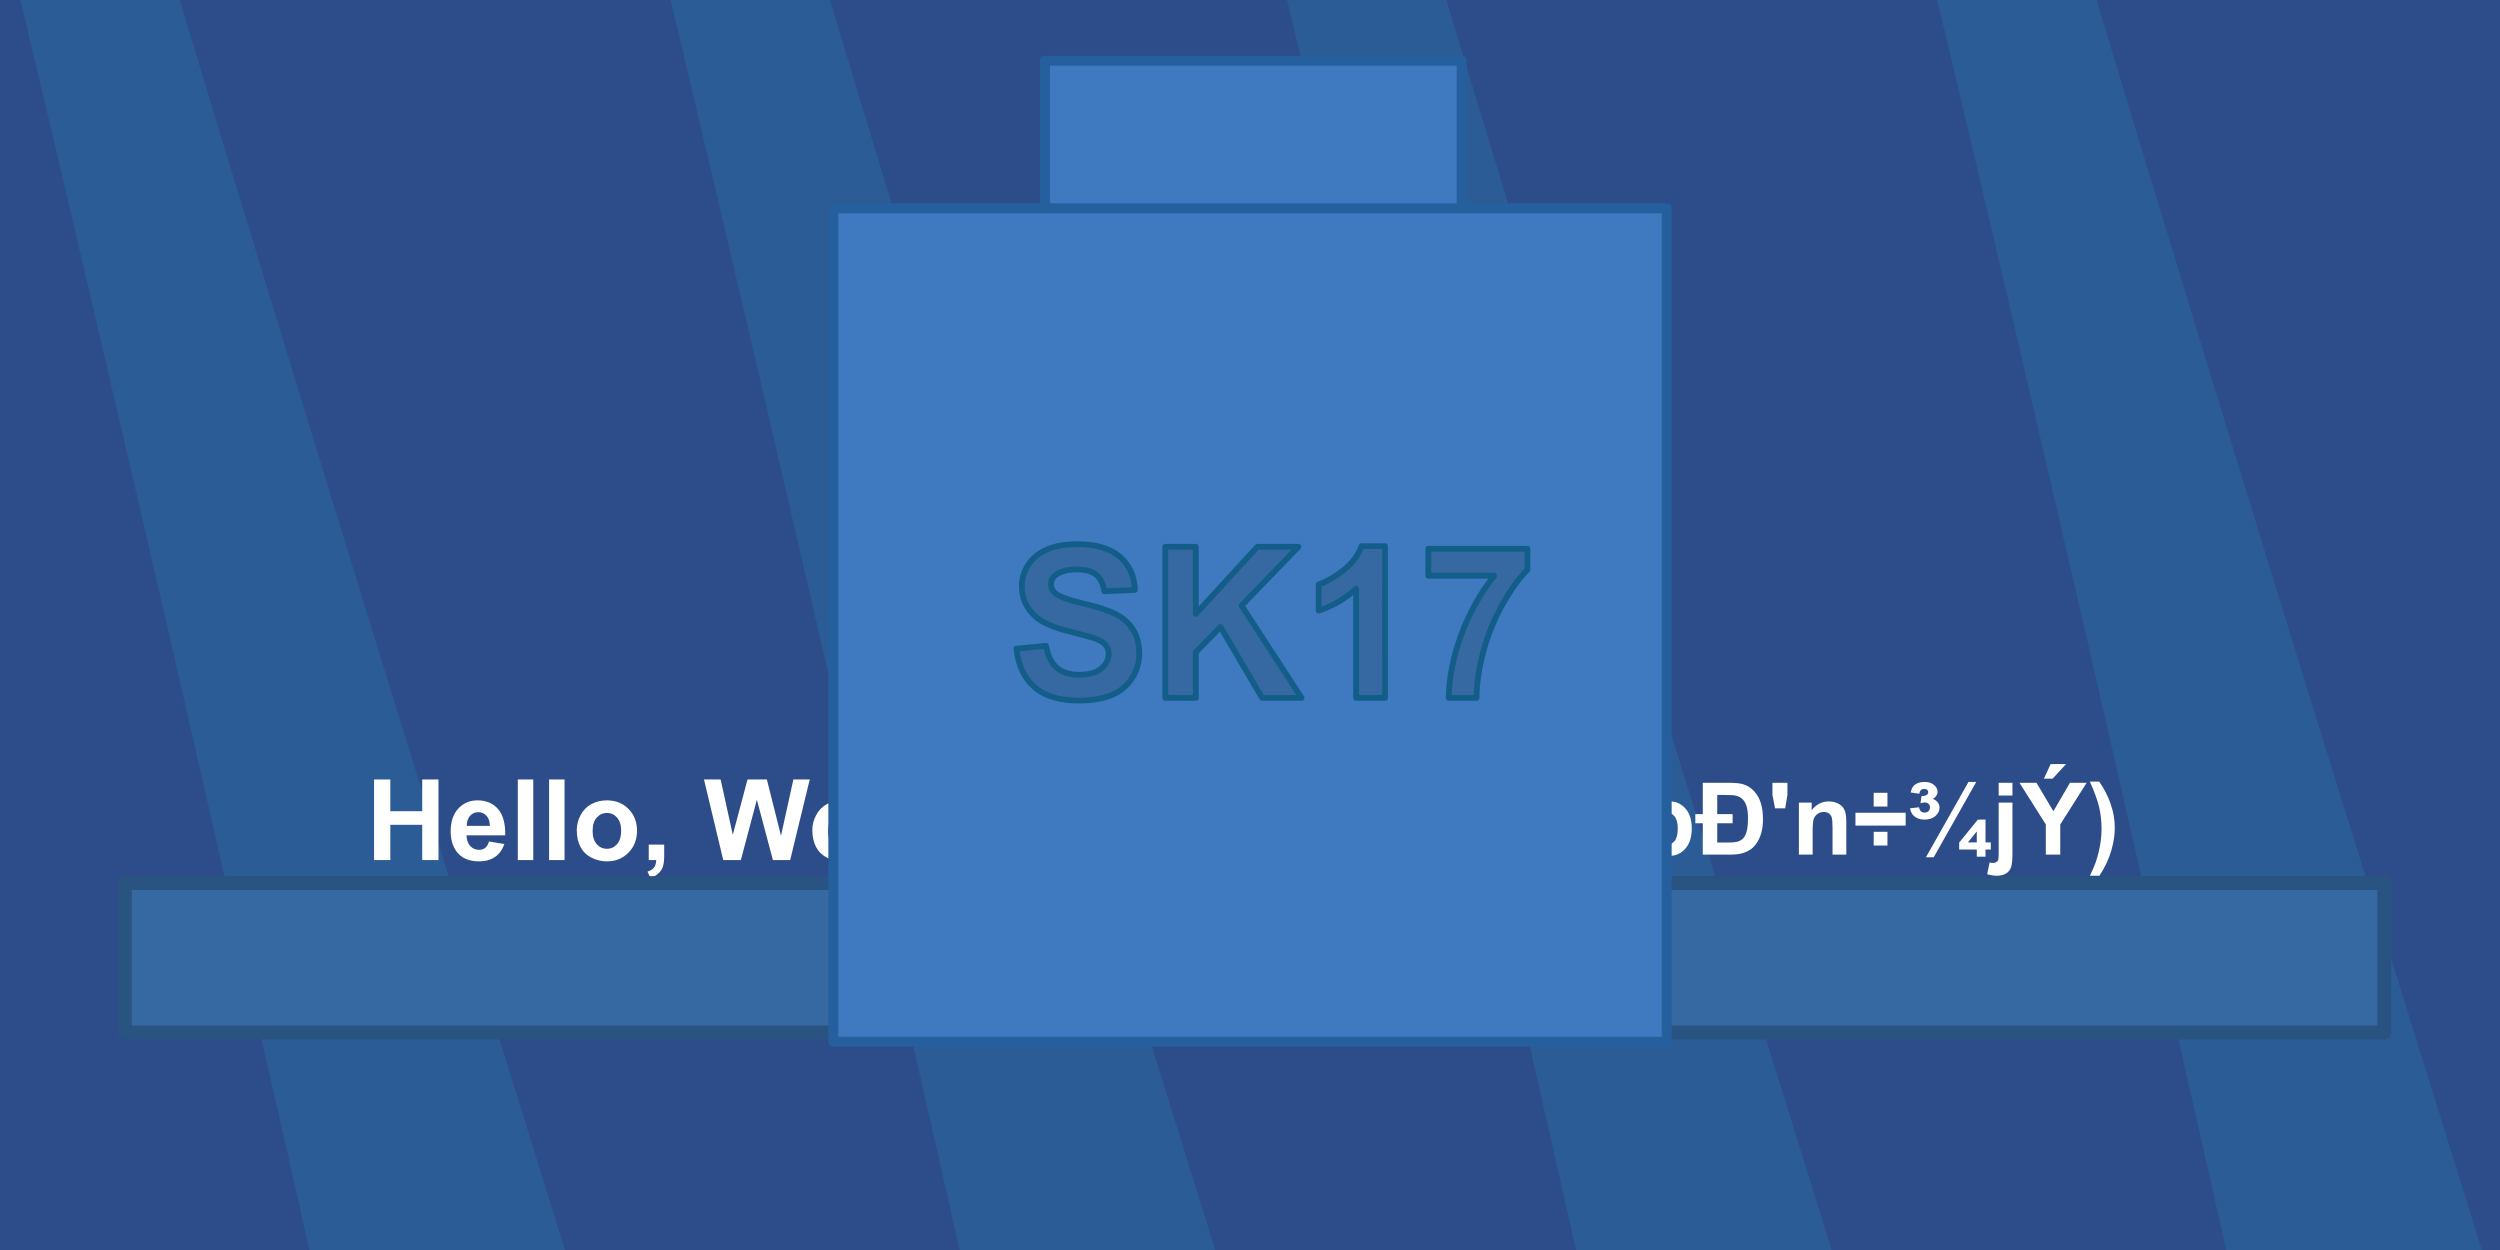
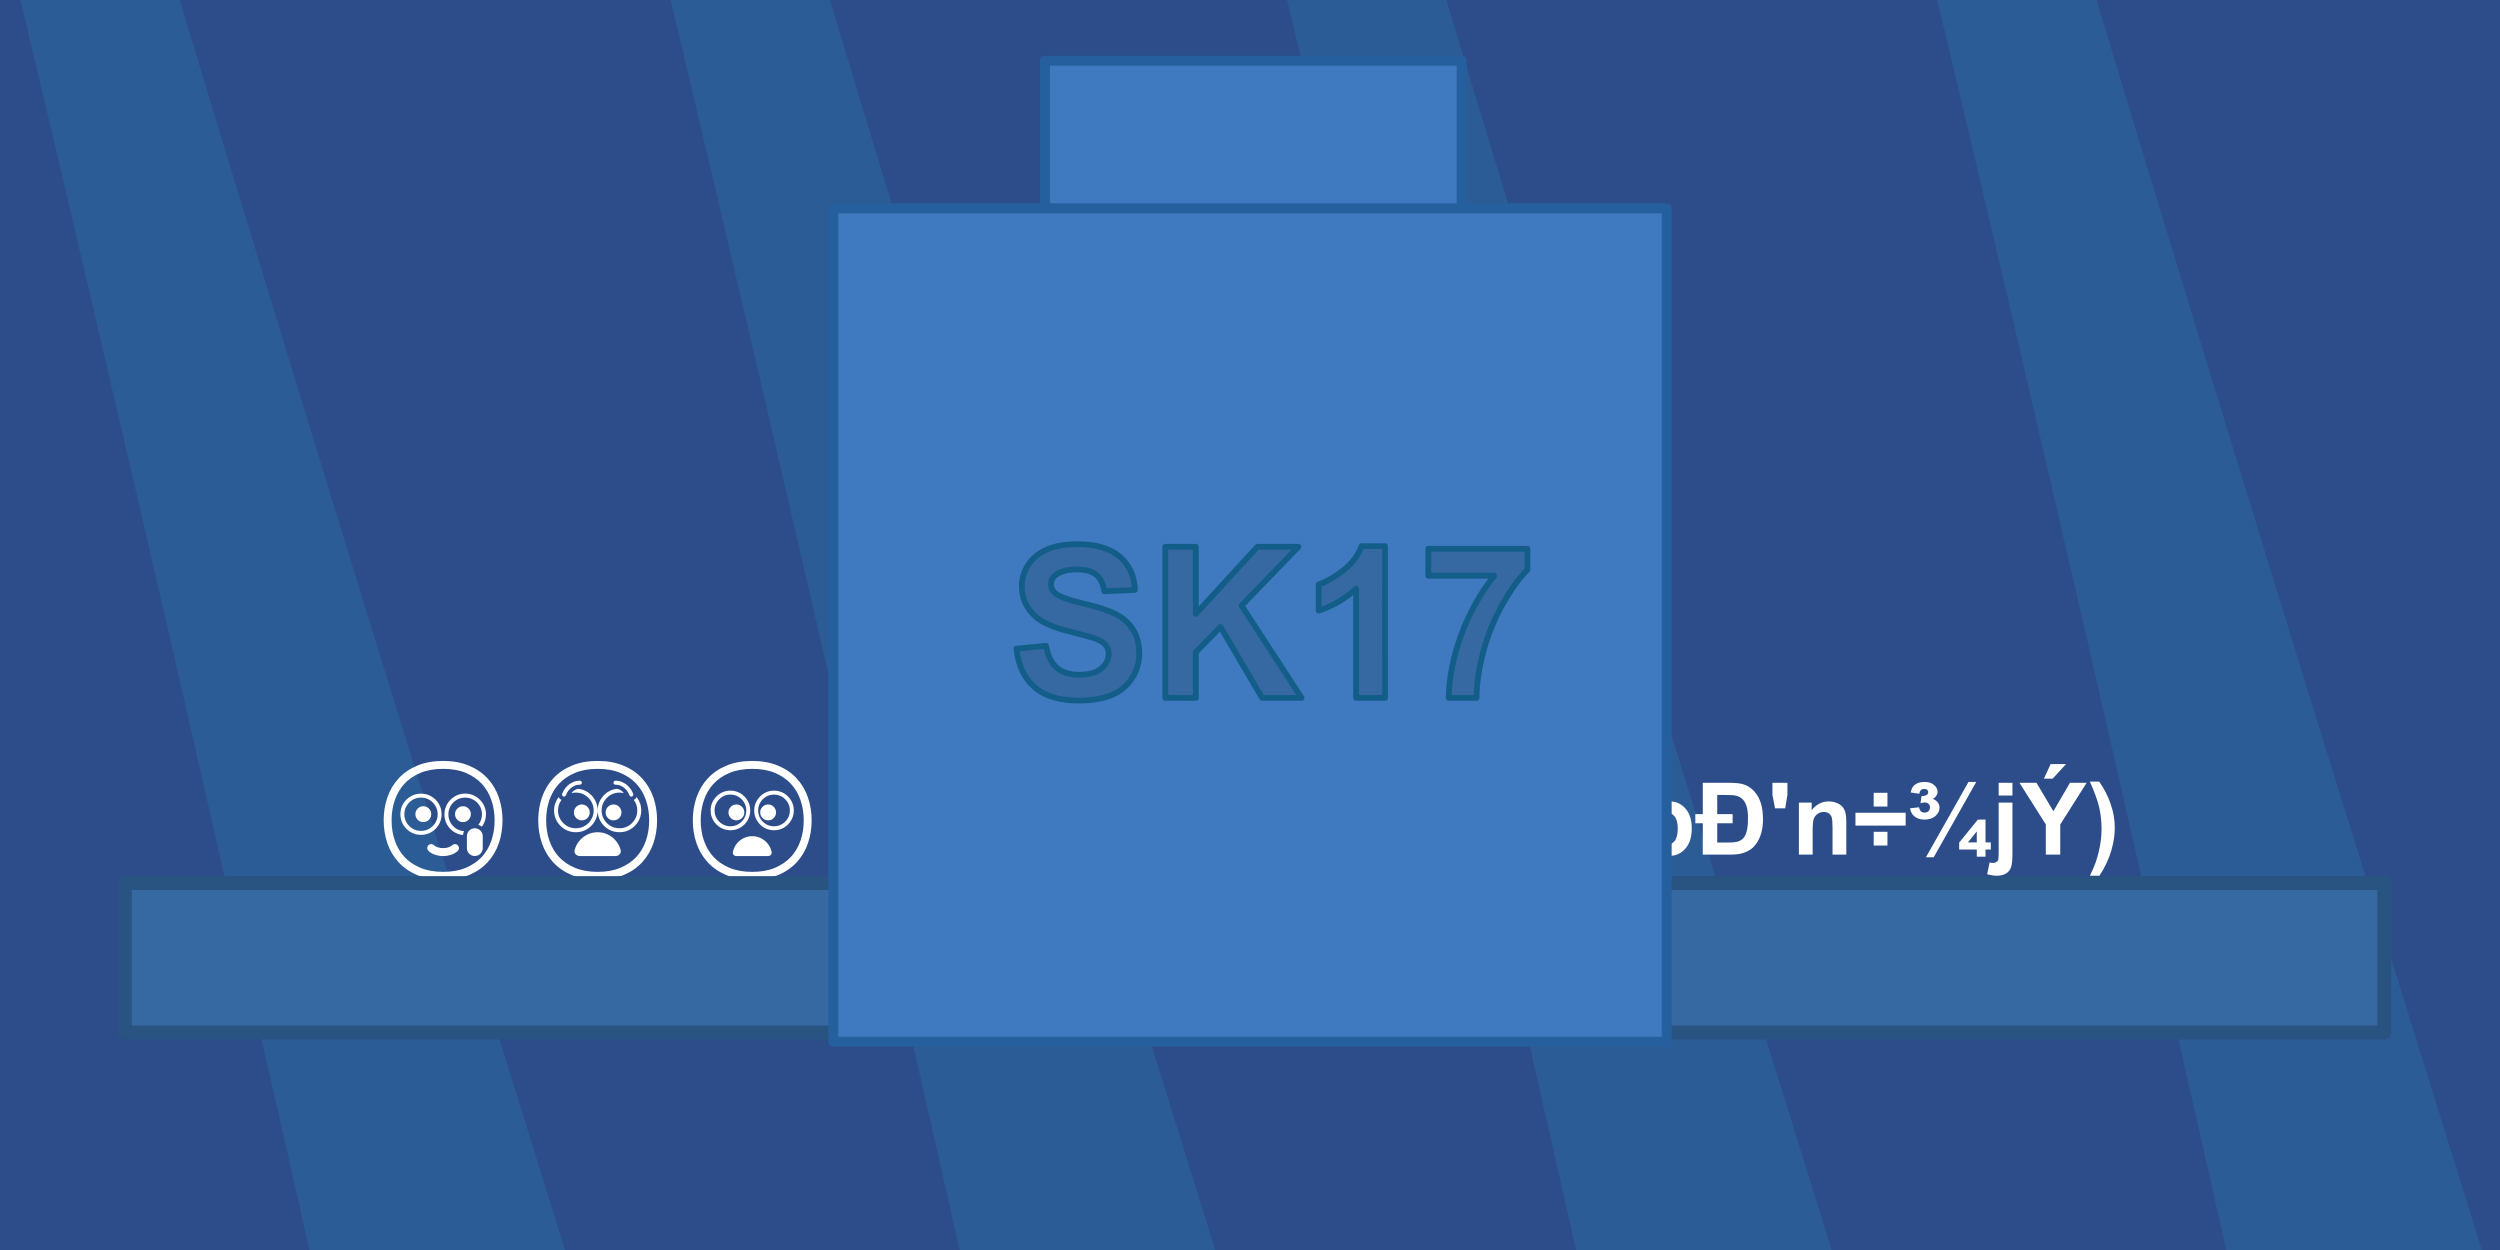
<svg xmlns="http://www.w3.org/2000/svg" xmlns:xlink="http://www.w3.org/1999/xlink" width="300mm" height="150mm" viewBox="0 0 300 150" version="1.1" id="svg1">
  <defs id="defs1">
    <linearGradient id="linearGradient7">
      <stop style="stop-color:#000000;stop-opacity:1;" offset="0" id="stop7" />
      <stop style="stop-color:#000000;stop-opacity:0;" offset="1" id="stop8" />
    </linearGradient>
    <linearGradient xlink:href="#linearGradient7" id="linearGradient8" x1="100" y1="66.141" x2="200" y2="66.141" gradientUnits="userSpaceOnUse" />
  </defs>
  <rect style="fill:#2c4d8a;stroke-width:2.646;stroke-linejoin:round;fill-opacity:1" id="rect1" width="308.041" height="156.045" x="-4.416" y="-2.576" />
  <g id="layer2">
    <path style="fill:#2b5c95;fill-opacity:1;stroke:none;stroke-width:3.422;stroke-linejoin:round;stroke-dasharray:none;stroke-opacity:1" d="m 47.717,194.848 c 0.499,-0.499 0.908,-2.371 0.908,-4.16 0,-2.711 -0.244,-3.253 -1.462,-3.253 -1.756,0 -1.264,1.639 -6.464,-21.559 C 36.274,146.137 35.204,141.418 25.172,97.417 14.354,49.97 -0.792,-14.307 -2.812,-21.341 c -0.417,-1.453 -0.759,-2.911 -0.759,-3.239 0,-0.328 3.99,-0.5 8.867,-0.383 l 8.867,0.213 5.542,18.533 C 27.25,19.01 42.638,69.266 51.668,98.173 c 7.397,23.679 21.64,69.52 22.387,72.052 0.325,1.104 -0.108,1.324 -2.605,1.324 h -2.995 l -1.298,5.295 c -0.714,2.912 -1.55,5.295 -1.859,5.295 -0.309,0 -1.038,-2.298 -1.621,-5.106 -1.038,-5.006 -1.109,-5.111 -3.62,-5.351 -2.352,-0.225 -2.523,-0.101 -2.098,1.513 0.255,0.967 1.37,5.587 2.479,10.268 l 2.015,8.51 h 2.512 c 2.365,0 2.578,-0.224 3.653,-3.842 0.627,-2.113 1.368,-5.051 1.645,-6.53 0.619,-3.299 1.117,-2.475 3.004,4.967 l 1.41,5.564 3.238,-0.365 c 1.781,-0.201 3.242,-0.151 3.248,0.109 0.006,0.261 0.216,1.24 0.466,2.176 l 0.456,1.702 H 64.447 c -13.718,0 -17.436,-0.202 -16.73,-0.908 z" id="path11" />
    <path style="fill:#2b5c95;fill-opacity:1;stroke:none;stroke-width:3.422;stroke-linejoin:round;stroke-dasharray:none;stroke-opacity:1" d="m 125.739,194.848 c 0.499,-0.499 0.908,-2.371 0.908,-4.16 0,-2.711 -0.244,-3.253 -1.462,-3.253 -1.756,0 -1.264,1.639 -6.464,-21.559 -4.424,-19.739 -5.495,-24.458 -15.527,-68.459 C 92.377,49.97 77.231,-14.307 75.21,-21.341 c -0.417,-1.453 -0.759,-2.911 -0.759,-3.239 0,-0.328 3.99,-0.5 8.867,-0.383 l 8.867,0.213 5.542,18.533 C 105.273,19.01 120.66,69.266 129.691,98.173 c 7.397,23.679 21.64,69.52 22.387,72.052 0.325,1.104 -0.108,1.324 -2.605,1.324 h -2.995 l -1.298,5.295 c -0.714,2.912 -1.55,5.295 -1.859,5.295 -0.309,0 -1.038,-2.298 -1.621,-5.106 -1.038,-5.006 -1.109,-5.111 -3.62,-5.351 -2.352,-0.225 -2.523,-0.101 -2.098,1.513 0.255,0.967 1.37,5.587 2.478,10.268 l 2.015,8.51 h 2.512 c 2.365,0 2.578,-0.224 3.653,-3.842 0.627,-2.113 1.368,-5.051 1.645,-6.53 0.619,-3.299 1.117,-2.475 3.004,4.967 l 1.41,5.564 3.238,-0.365 c 1.781,-0.201 3.242,-0.151 3.248,0.109 0.006,0.261 0.216,1.24 0.466,2.176 l 0.456,1.702 h -17.638 c -13.718,0 -17.436,-0.202 -16.73,-0.908 z" id="path12" />
    <path style="fill:#2b5c95;fill-opacity:1;stroke:none;stroke-width:3.422;stroke-linejoin:round;stroke-dasharray:none;stroke-opacity:1" d="m 199.713,194.848 c 0.499,-0.499 0.908,-2.371 0.908,-4.16 0,-2.711 -0.244,-3.253 -1.462,-3.253 -1.756,0 -1.264,1.639 -6.464,-21.559 -4.424,-19.739 -5.495,-24.458 -15.527,-68.459 -10.817,-47.447 -25.963,-111.724 -27.984,-118.758 -0.417,-1.453 -0.759,-2.911 -0.759,-3.239 0,-0.328 3.99,-0.5 8.867,-0.383 l 8.867,0.213 5.542,18.533 c 7.544,25.227 22.932,75.483 31.962,104.39 7.397,23.679 21.64,69.52 22.387,72.052 0.325,1.104 -0.108,1.324 -2.605,1.324 h -2.995 l -1.298,5.295 c -0.714,2.912 -1.55,5.295 -1.859,5.295 -0.309,0 -1.038,-2.298 -1.621,-5.106 -1.038,-5.006 -1.109,-5.111 -3.62,-5.351 -2.352,-0.225 -2.523,-0.101 -2.098,1.513 0.255,0.967 1.37,5.587 2.479,10.268 l 2.015,8.51 h 2.512 c 2.365,0 2.578,-0.224 3.653,-3.842 0.627,-2.113 1.368,-5.051 1.645,-6.53 0.619,-3.299 1.117,-2.475 3.004,4.967 l 1.41,5.564 3.238,-0.365 c 1.781,-0.201 3.242,-0.151 3.248,0.109 0.006,0.261 0.216,1.24 0.466,2.176 l 0.456,1.702 h -17.638 c -13.718,0 -17.436,-0.202 -16.73,-0.908 z" id="path13" />
    <path style="fill:#2b5c95;fill-opacity:1;stroke:none;stroke-width:3.422;stroke-linejoin:round;stroke-dasharray:none;stroke-opacity:1" d="m 277.735,194.848 c 0.499,-0.499 0.908,-2.371 0.908,-4.16 0,-2.711 -0.244,-3.253 -1.462,-3.253 -1.756,0 -1.264,1.639 -6.464,-21.559 -4.424,-19.739 -5.495,-24.458 -15.527,-68.459 -10.817,-47.447 -25.963,-111.724 -27.984,-118.758 -0.417,-1.453 -0.759,-2.911 -0.759,-3.239 0,-0.328 3.99,-0.5 8.867,-0.383 l 8.867,0.213 5.542,18.533 c 7.544,25.227 22.932,75.483 31.962,104.39 7.397,23.679 21.64,69.52 22.387,72.052 0.325,1.104 -0.108,1.324 -2.605,1.324 h -2.995 l -1.298,5.295 c -0.714,2.912 -1.55,5.295 -1.859,5.295 -0.309,0 -1.038,-2.298 -1.621,-5.106 -1.038,-5.006 -1.109,-5.111 -3.62,-5.351 -2.352,-0.225 -2.523,-0.101 -2.098,1.513 0.255,0.967 1.37,5.587 2.478,10.268 l 2.015,8.51 h 2.512 c 2.365,0 2.578,-0.224 3.653,-3.842 0.627,-2.113 1.368,-5.051 1.645,-6.53 0.619,-3.299 1.117,-2.475 3.004,4.967 l 1.41,5.564 3.238,-0.365 c 1.781,-0.201 3.242,-0.151 3.248,0.109 0.006,0.261 0.216,1.24 0.466,2.176 l 0.456,1.702 h -17.638 c -13.718,0 -17.436,-0.202 -16.73,-0.908 z" id="path14" />
  </g>
  <g id="layer1">
    <path d="m 134.047,102.555 4.02,-8.617 h 7.782 v 1.458 h -4.267 v 1.916 h 3.932 v 1.458 h -3.932 v 2.333 h 4.426 v 1.452 h -6.166 v -2.028 H 136.857 l -0.882,2.028 z m 3.45,-3.533 h 2.363 v -3.779 h -0.676 z m 9.969,3.533 V 93.938 h 1.74 v 1.622 h 1.052 q 1.587,0 2.075,0.129 0.741,0.2 1.234,0.852 0.5,0.647 0.5,1.675 0,0.788 -0.288,1.328 -0.288,0.541 -0.735,0.852 -0.441,0.312 -0.899,0.406 -0.623,0.129 -1.804,0.129 h -1.134 v 1.622 z m 1.74,-5.537 v 2.451 h 0.952 q 0.976,0 1.24,-0.065 0.364,-0.088 0.617,-0.388 0.259,-0.3 0.259,-0.793 0,-0.4 -0.206,-0.694 -0.2,-0.3 -0.494,-0.406 -0.288,-0.106 -1.528,-0.106 z m 11.955,5.537 h -1.652 v -3.186 q 0,-1.011 -0.106,-1.305 -0.106,-0.3 -0.347,-0.464 -0.235,-0.165 -0.57,-0.165 -0.429,0 -0.77,0.235 -0.341,0.235 -0.47,0.623 -0.123,0.388 -0.123,1.434 v 2.827 h -1.652 v -6.242 h 1.534 v 0.917 q 0.817,-1.058 2.057,-1.058 0.547,0 0.999,0.2 0.453,0.194 0.682,0.5 0.235,0.306 0.323,0.694 0.094,0.388 0.094,1.111 z m -4.12,-7.083 h -0.752 q -0.006,-0.135 -0.006,-0.212 0,-0.617 0.3,-0.946 0.3,-0.335 0.77,-0.335 0.206,0 0.382,0.047 0.176,0.041 0.641,0.253 0.47,0.206 0.735,0.206 0.188,0 0.312,-0.118 0.129,-0.118 0.165,-0.394 h 0.764 q -0.006,0.793 -0.3,1.134 -0.288,0.341 -0.746,0.341 -0.2,0 -0.394,-0.041 -0.135,-0.035 -0.676,-0.241 -0.541,-0.206 -0.788,-0.206 -0.188,0 -0.294,0.118 -0.106,0.112 -0.112,0.394 z m 6.031,0.076 0.811,-1.757 h 1.851 l -1.616,1.757 z m 3.444,4.79 1.646,-0.17 q 0.07,0.558 0.417,0.888 0.347,0.323 0.799,0.323 0.517,0 0.876,-0.417 0.359,-0.423 0.359,-1.27 0,-0.793 -0.359,-1.187 -0.353,-0.4 -0.923,-0.4 -0.711,0 -1.275,0.629 l -1.34,-0.194 0.846,-4.485 h 4.367 v 1.546 h -3.115 l -0.259,1.464 q 0.552,-0.276 1.129,-0.276 1.099,0 1.863,0.799 0.764,0.799 0.764,2.075 0,1.064 -0.617,1.899 -0.841,1.14 -2.333,1.14 -1.193,0 -1.946,-0.641 -0.752,-0.641 -0.899,-1.722 z m 10.533,-2.551 -1.07,3.538 q 0.129,0.024 0.264,0.024 0.464,0 0.764,-0.265 0.306,-0.27 0.429,-0.923 l 1.622,0.276 q -0.253,1.117 -0.97,1.687 -0.717,0.57 -1.916,0.57 -0.294,0 -0.594,-0.041 l -0.688,2.269 -0.717,-0.2 0.682,-2.263 q -0.811,-0.353 -1.252,-1.152 -0.435,-0.805 -0.435,-1.899 0,-1.522 0.817,-2.38 0.817,-0.858 2.204,-0.858 0.265,0 0.553,0.035 l 0.664,-2.21 0.723,0.206 -0.658,2.181 q 1.111,0.423 1.505,1.775 l -1.628,0.294 q -0.07,-0.423 -0.3,-0.664 z m -0.688,-0.312 q -0.076,-0.006 -0.141,-0.006 -0.623,0 -0.993,0.429 -0.364,0.429 -0.364,1.428 0,1.14 0.447,1.646 z m 9.099,3.544 v 1.534 h -5.79 q 0.094,-0.87 0.564,-1.646 0.47,-0.782 1.857,-2.069 1.117,-1.04 1.37,-1.411 0.341,-0.511 0.341,-1.011 0,-0.553 -0.3,-0.846 -0.294,-0.3 -0.817,-0.3 -0.517,0 -0.823,0.312 -0.306,0.312 -0.353,1.034 l -1.646,-0.165 q 0.147,-1.364 0.923,-1.957 0.776,-0.594 1.94,-0.594 1.275,0 2.004,0.688 0.729,0.688 0.729,1.71 0,0.582 -0.212,1.111 -0.206,0.523 -0.658,1.099 -0.3,0.382 -1.081,1.099 -0.782,0.717 -0.993,0.952 -0.206,0.235 -0.335,0.458 z m 3.521,-2.739 h -1.117 v -3.015 q -0.553,0.382 -1.258,0.576 v -0.911 q 0.558,-0.159 1.011,-0.511 0.317,-0.247 0.458,-0.588 h 0.905 z m 0.018,4.591 h -0.935 l 5.108,-9.04 h 0.935 z m 5.313,-0.07 v -0.858 h -2.116 v -0.829 l 2.245,-2.763 h 0.917 V 101.091 h 0.629 v 0.852 h -0.629 v 0.858 z m 0,-1.71 v -1.322 l -1.076,1.322 z m 2.61,-4.779 h 1.54 v 0.917 q 0.3,-0.47 0.811,-0.764 0.511,-0.294 1.134,-0.294 1.087,0 1.846,0.852 0.758,0.852 0.758,2.375 0,1.563 -0.764,2.433 -0.764,0.864 -1.851,0.864 -0.517,0 -0.94,-0.206 -0.417,-0.206 -0.882,-0.705 v 3.145 h -1.652 z m 1.634,3.015 q 0,1.052 0.417,1.558 0.417,0.5 1.017,0.5 0.576,0 0.958,-0.458 0.382,-0.464 0.382,-1.516 0,-0.982 -0.394,-1.458 -0.394,-0.476 -0.976,-0.476 -0.605,0 -1.005,0.47 -0.4,0.464 -0.4,1.381 z m 5.778,-5.39 h 3.174 q 1.093,0 1.658,0.17 0.764,0.229 1.305,0.811 0.541,0.576 0.811,1.399 0.276,0.823 0.276,2.034 0,1.064 -0.306,1.922 -0.3,0.852 -0.888,1.422 -0.453,0.429 -1.217,0.676 -0.576,0.182 -1.546,0.182 h -3.268 v -3.762 h -0.893 v -1.093 h 0.893 z m 1.734,1.458 v 2.304 h 1.846 v 1.093 h -1.846 v 2.31 h 1.305 q 0.864,0 1.246,-0.141 0.505,-0.176 0.77,-0.647 0.37,-0.664 0.37,-2.028 0,-0.97 -0.159,-1.493 -0.153,-0.529 -0.458,-0.852 -0.3,-0.323 -0.788,-0.453 -0.376,-0.094 -1.499,-0.094 z m 6.936,1.605 -0.312,-1.605 V 93.938 h 1.799 v 1.458 l -0.27,1.605 z m 8.552,5.554 h -1.652 v -3.186 q 0,-1.011 -0.106,-1.305 -0.106,-0.3 -0.347,-0.464 -0.235,-0.165 -0.57,-0.165 -0.429,0 -0.77,0.235 -0.341,0.235 -0.47,0.623 -0.123,0.388 -0.123,1.434 v 2.827 h -1.652 v -6.242 h 1.534 v 0.917 q 0.817,-1.058 2.057,-1.058 0.547,0 0.999,0.2 0.453,0.194 0.682,0.5 0.235,0.306 0.323,0.694 0.094,0.388 0.094,1.111 z m 3.286,-5.766 v -1.652 h 1.652 v 1.652 z m -2.187,2.286 v -1.546 h 6.025 v 1.546 z m 2.187,2.392 v -1.652 h 1.652 v 1.652 z m 4.367,-4.473 1.082,-0.118 q 0.047,0.323 0.217,0.482 0.17,0.153 0.447,0.153 0.288,0 0.464,-0.176 0.176,-0.176 0.176,-0.458 0,-0.253 -0.17,-0.417 -0.165,-0.165 -0.435,-0.165 -0.176,0 -0.535,0.088 l 0.135,-0.858 q 0.306,0.006 0.476,-0.059 0.176,-0.071 0.247,-0.17 0.076,-0.106 0.076,-0.235 0,-0.17 -0.123,-0.276 -0.123,-0.112 -0.364,-0.112 -0.241,0 -0.388,0.135 -0.147,0.129 -0.194,0.441 l -1.046,-0.153 q 0.147,-0.605 0.435,-0.864 0.447,-0.4 1.223,-0.4 0.729,0 1.152,0.364 0.429,0.364 0.429,0.835 0,0.223 -0.123,0.411 -0.165,0.264 -0.447,0.435 0.394,0.141 0.594,0.417 0.206,0.27 0.206,0.635 0,0.558 -0.494,0.993 -0.494,0.429 -1.299,0.429 -0.752,0 -1.205,-0.37 -0.453,-0.37 -0.535,-0.987 z m 2.839,5.878 h -0.935 L 236.22,93.832 h 0.929 z m 5.167,-0.07 v -0.858 h -2.116 v -0.829 l 2.245,-2.763 h 0.917 V 101.091 h 0.635 v 0.852 h -0.635 v 0.858 z m 0,-1.71 v -1.322 l -1.07,1.322 z m 2.627,-5.625 V 93.938 h 1.652 v 1.528 z m 1.652,0.846 v 6.048 q 0,1.193 -0.159,1.681 -0.153,0.494 -0.6,0.77 -0.441,0.276 -1.129,0.276 -0.247,0 -0.535,-0.047 -0.282,-0.041 -0.611,-0.129 l 0.288,-1.411 q 0.118,0.024 0.223,0.035 0.1,0.018 0.188,0.018 0.253,0 0.411,-0.112 0.165,-0.106 0.217,-0.259 0.053,-0.153 0.053,-0.917 v -5.954 z m 4.003,6.242 V 98.928 L 242.339,93.938 h 2.04 l 2.028,3.409 1.987,-3.409 h 2.004 l -3.168,5.002 v 3.615 z m -0.229,-9.11 0.811,-1.757 h 1.851 l -1.616,1.757 z m 5.525,11.644 q 0.488,-1.046 0.688,-1.605 0.2,-0.558 0.37,-1.287 0.17,-0.729 0.253,-1.381 0.082,-0.658 0.082,-1.346 0,-1.399 -0.3,-2.645 -0.3,-1.252 -1.105,-3.033 h 1.123 q 0.888,1.264 1.375,2.68 0.494,1.417 0.494,2.874 0,1.228 -0.388,2.633 -0.441,1.575 -1.452,3.109 z" id="text5" style="font-weight:bold;font-size:12.038px;font-family:Arial;-inkscape-font-specification:'Arial Bold';fill:#ffffff;stroke-width:10.031;stroke-linejoin:round" aria-label="ÆÞñ´5¢2¼pÐ'n÷¾jÝ)" />
-     <path d="m 44.887,103.205 v -9.67 h 1.952 v 3.806 h 3.826 v -3.806 h 1.952 v 9.67 h -1.952 v -4.228 h -3.826 v 4.228 z m 13.793,-2.229 1.847,0.31 q -0.356,1.016 -1.128,1.55 -0.765,0.528 -1.919,0.528 -1.827,0 -2.704,-1.194 -0.693,-0.956 -0.693,-2.414 0,-1.741 0.91,-2.724 0.91,-0.989 2.302,-0.989 1.563,0 2.467,1.036 0.904,1.029 0.864,3.16 h -4.644 q 0.02,0.825 0.449,1.286 0.429,0.455 1.069,0.455 0.435,0 0.732,-0.237 0.297,-0.237 0.449,-0.765 z m 0.106,-1.873 q -0.02,-0.805 -0.416,-1.22 -0.396,-0.422 -0.963,-0.422 -0.607,0 -1.003,0.442 -0.396,0.442 -0.389,1.2 z m 3.351,4.103 v -9.67 h 1.854 v 9.67 z m 3.753,0 v -9.67 h 1.854 v 9.67 z m 3.324,-3.601 q 0,-0.923 0.455,-1.788 0.455,-0.864 1.286,-1.319 0.838,-0.455 1.867,-0.455 1.59,0 2.605,1.036 1.016,1.029 1.016,2.605 0,1.59 -1.029,2.638 -1.022,1.042 -2.579,1.042 -0.963,0 -1.84,-0.435 -0.871,-0.435 -1.326,-1.273 -0.455,-0.844 -0.455,-2.051 z m 1.9,0.099 q 0,1.042 0.495,1.596 0.495,0.554 1.22,0.554 0.726,0 1.214,-0.554 0.495,-0.554 0.495,-1.609 0,-1.029 -0.495,-1.583 -0.488,-0.554 -1.214,-0.554 -0.726,0 -1.22,0.554 -0.495,0.554 -0.495,1.596 z m 6.735,1.649 h 1.854 v 1.326 q 0,0.805 -0.139,1.266 -0.139,0.468 -0.528,0.838 -0.383,0.369 -0.976,0.58 l -0.363,-0.765 q 0.561,-0.185 0.798,-0.508 0.237,-0.323 0.251,-0.884 h -0.897 z m 8.938,1.854 -2.309,-9.67 h 1.999 l 1.458,6.642 1.768,-6.642 h 2.322 l 1.695,6.754 1.484,-6.754 h 1.966 L 94.82,103.205 H 92.749 L 90.823,95.975 88.903,103.205 Z m 10.692,-3.601 q 0,-0.923 0.455,-1.788 0.455,-0.864 1.286,-1.319 0.838,-0.455 1.867,-0.455 1.59,0 2.605,1.036 1.016,1.029 1.016,2.605 0,1.59 -1.029,2.638 -1.022,1.042 -2.579,1.042 -0.963,0 -1.84,-0.435 -0.871,-0.435 -1.326,-1.273 -0.455,-0.844 -0.455,-2.051 z m 1.9,0.099 q 0,1.042 0.495,1.596 0.495,0.554 1.22,0.554 0.726,0 1.214,-0.554 0.495,-0.554 0.495,-1.609 0,-1.029 -0.495,-1.583 -0.488,-0.554 -1.214,-0.554 -0.726,0 -1.22,0.554 -0.495,0.554 -0.495,1.596 z m 8.555,3.503 h -1.854 v -7.005 h 1.722 v 0.996 q 0.442,-0.706 0.792,-0.93 0.356,-0.224 0.805,-0.224 0.633,0 1.22,0.35 l -0.574,1.616 q -0.468,-0.303 -0.871,-0.303 -0.389,0 -0.66,0.218 -0.27,0.211 -0.429,0.772 -0.152,0.561 -0.152,2.348 z m 3.483,0 v -9.67 h 1.854 v 9.67 z m 10.178,0 h -1.722 v -1.029 q -0.429,0.6 -1.016,0.897 -0.58,0.29 -1.174,0.29 -1.207,0 -2.071,-0.97 -0.858,-0.976 -0.858,-2.718 0,-1.781 0.838,-2.704 0.838,-0.93 2.117,-0.93 1.174,0 2.032,0.976 v -3.483 h 1.854 z m -4.947,-3.654 q 0,1.121 0.31,1.623 0.449,0.726 1.253,0.726 0.64,0 1.088,-0.541 0.449,-0.547 0.449,-1.629 0,-1.207 -0.435,-1.735 -0.435,-0.534 -1.115,-0.534 -0.66,0 -1.108,0.528 -0.442,0.521 -0.442,1.563 z m 7.5,1.161 -0.482,-4.908 V 93.535 H 125.67 v 2.269 l -0.475,4.908 z m -0.402,2.493 v -1.854 h 1.854 v 1.854 z" id="text7" style="font-weight:bold;font-size:13.509px;font-family:Arial;-inkscape-font-specification:'Arial Bold';fill:#ffffff;stroke-width:3.618;stroke-linejoin:round" aria-label="Hello, World!" />
+     <path d="m 56.978,99.392 q 0.396,0 0.673,0.284 0.277,0.277 0.277,0.666 v 1.431 q 0,0.389 -0.277,0.673 -0.277,0.277 -0.673,0.277 -0.396,0 -0.673,-0.277 -0.277,-0.284 -0.277,-0.673 v -1.431 q 0,-0.389 0.277,-0.666 0.277,-0.284 0.673,-0.284 z m -6.181,-0.739 q -0.396,0 -0.673,-0.277 -0.277,-0.284 -0.277,-0.679 0,-0.389 0.277,-0.666 0.277,-0.284 0.673,-0.284 0.396,0 0.673,0.284 0.277,0.277 0.277,0.666 0,0.396 -0.277,0.679 -0.277,0.277 -0.673,0.277 z m -0.277,1.53 q -0.686,0 -1.247,-0.33 -0.561,-0.336 -0.897,-0.897 -0.33,-0.561 -0.33,-1.247 0,-0.686 0.33,-1.247 0.336,-0.561 0.897,-0.89 0.561,-0.336 1.247,-0.336 0.686,0 1.247,0.336 0.561,0.33 0.89,0.89 0.336,0.561 0.336,1.247 0,0.686 -0.336,1.247 -0.33,0.561 -0.89,0.897 -0.561,0.33 -1.247,0.33 z m 0,-0.475 q 0.554,0 1.003,-0.27 0.455,-0.27 0.726,-0.719 0.27,-0.455 0.27,-1.009 0,-0.554 -0.27,-1.003 -0.27,-0.455 -0.726,-0.726 -0.449,-0.27 -1.003,-0.27 -0.554,0 -1.009,0.27 -0.449,0.27 -0.719,0.726 -0.27,0.449 -0.27,1.003 0,0.554 0.27,1.009 0.27,0.449 0.719,0.719 0.455,0.27 1.009,0.27 z m 7.309,-0.508 q -0.198,-0.145 -0.429,-0.218 0.204,-0.257 0.317,-0.58 0.119,-0.323 0.119,-0.679 0,-0.554 -0.27,-1.009 -0.27,-0.462 -0.732,-0.732 -0.455,-0.27 -1.009,-0.27 -0.561,0 -1.022,0.27 -0.455,0.27 -0.726,0.732 -0.27,0.455 -0.27,1.009 0,0.534 0.251,0.983 0.251,0.442 0.673,0.719 0.429,0.277 0.956,0.317 -0.106,0.218 -0.125,0.462 -0.627,-0.066 -1.135,-0.409 -0.508,-0.35 -0.805,-0.884 -0.29,-0.541 -0.29,-1.187 0,-0.686 0.336,-1.247 0.336,-0.567 0.897,-0.904 0.567,-0.343 1.26,-0.343 0.686,0 1.253,0.343 0.567,0.336 0.904,0.904 0.336,0.561 0.336,1.247 0,0.416 -0.132,0.792 -0.125,0.376 -0.356,0.686 z m -2.276,-0.547 q -0.396,0 -0.673,-0.277 -0.277,-0.284 -0.277,-0.679 0,-0.389 0.277,-0.666 0.277,-0.284 0.673,-0.284 0.396,0 0.673,0.284 0.277,0.277 0.277,0.666 0,0.396 -0.277,0.679 -0.277,0.277 -0.673,0.277 z m -4.162,2.797 q -0.132,0.152 -0.119,0.35 0.013,0.191 0.158,0.323 0.35,0.317 0.811,0.462 0.468,0.145 0.93,0.145 0.462,0 0.93,-0.145 0.468,-0.145 0.818,-0.462 0.145,-0.132 0.152,-0.323 0.013,-0.198 -0.119,-0.35 -0.132,-0.145 -0.33,-0.152 -0.198,-0.013 -0.343,0.119 -0.396,0.356 -1.108,0.356 -0.706,0 -1.108,-0.356 -0.145,-0.132 -0.343,-0.119 -0.198,0.007 -0.33,0.152 z m -3.562,-8.034 q -0.904,0.983 -1.346,2.282 -0.442,1.293 -0.442,2.744 0,1.445 0.442,2.744 0.442,1.299 1.346,2.282 0.91,0.989 2.249,1.544 1.346,0.561 3.094,0.561 1.748,0 3.087,-0.561 1.346,-0.554 2.256,-1.544 0.904,-0.983 1.346,-2.282 0.442,-1.299 0.442,-2.744 0,-1.451 -0.442,-2.744 -0.442,-1.299 -1.346,-2.282 -0.91,-0.989 -2.256,-1.543 -1.339,-0.561 -3.087,-0.561 -1.748,0 -3.094,0.561 -1.339,0.554 -2.249,1.543 z m 0.699,0.64 q 0.759,-0.818 1.913,-1.306 1.154,-0.488 2.731,-0.488 1.583,0 2.731,0.488 1.154,0.488 1.913,1.306 0.759,0.825 1.148,1.952 0.389,1.128 0.389,2.434 0,1.306 -0.389,2.434 -0.389,1.128 -1.148,1.952 -0.759,0.818 -1.913,1.306 -1.148,0.488 -2.731,0.488 -1.576,0 -2.731,-0.488 -1.154,-0.488 -1.913,-1.306 -0.759,-0.825 -1.148,-1.952 -0.389,-1.128 -0.389,-2.434 0,-1.306 0.389,-2.434 0.389,-1.128 1.148,-1.952 z m 19.379,1.372 q -0.033,0.092 -0.125,0.139 -0.086,0.046 -0.178,0.013 -0.092,-0.033 -0.139,-0.119 -0.04,-0.092 -0.013,-0.185 0.073,-0.204 0.231,-0.475 0.158,-0.27 0.416,-0.514 0.264,-0.244 0.633,-0.422 0.369,-0.178 0.851,-0.178 0.099,0 0.165,0.073 0.073,0.066 0.073,0.165 0,0.099 -0.073,0.172 -0.066,0.066 -0.165,0.066 -0.376,0 -0.666,0.139 -0.284,0.139 -0.488,0.336 -0.211,0.198 -0.343,0.422 -0.125,0.218 -0.178,0.369 z m 7.625,0 q 0.033,0.092 0.119,0.139 0.092,0.046 0.185,0.013 0.092,-0.033 0.132,-0.119 0.046,-0.092 0.02,-0.185 -0.073,-0.204 -0.231,-0.475 -0.158,-0.27 -0.416,-0.514 -0.264,-0.244 -0.633,-0.422 -0.369,-0.178 -0.851,-0.178 -0.099,0 -0.172,0.073 -0.066,0.066 -0.066,0.165 0,0.099 0.066,0.172 0.073,0.066 0.172,0.066 0.376,0 0.66,0.139 0.29,0.139 0.495,0.336 0.211,0.198 0.336,0.422 0.132,0.218 0.185,0.369 z m -1.049,6.59 q -0.158,-0.62 -0.561,-1.102 -0.396,-0.488 -0.97,-0.765 -0.567,-0.284 -1.233,-0.284 -0.666,0 -1.24,0.284 -0.567,0.277 -0.97,0.765 -0.396,0.482 -0.554,1.102 -0.073,0.284 0.125,0.495 0.204,0.211 0.501,0.211 h 4.281 q 0.29,0 0.488,-0.211 0.204,-0.211 0.132,-0.495 z m -0.442,-7.361 q 0.495,0.086 0.825,0.528 -0.257,-0.073 -0.528,-0.073 -0.594,0 -1.082,0.29 -0.482,0.29 -0.772,0.778 -0.29,0.482 -0.29,1.075 0,0.587 0.29,1.075 0.29,0.488 0.772,0.778 0.488,0.284 1.082,0.284 0.587,0 1.069,-0.284 0.488,-0.29 0.778,-0.778 0.29,-0.488 0.29,-1.075 0,-0.706 -0.416,-1.266 0.198,-0.099 0.31,-0.284 0.013,-0.02 0.033,-0.053 0.257,0.33 0.402,0.739 0.145,0.409 0.145,0.864 0,0.719 -0.356,1.313 -0.35,0.594 -0.943,0.95 -0.594,0.35 -1.313,0.35 -0.726,0 -1.319,-0.35 -0.594,-0.356 -0.95,-0.95 -0.35,-0.594 -0.35,-1.313 0,0.719 -0.356,1.313 -0.35,0.594 -0.943,0.95 -0.594,0.35 -1.313,0.35 -0.726,0 -1.319,-0.35 -0.594,-0.356 -0.95,-0.95 -0.35,-0.594 -0.35,-1.313 0,-0.455 0.145,-0.857 0.145,-0.409 0.402,-0.739 0.013,0.033 0.026,0.046 0.112,0.191 0.317,0.284 -0.416,0.567 -0.416,1.266 0,0.587 0.29,1.075 0.29,0.488 0.772,0.778 0.488,0.284 1.082,0.284 0.587,0 1.075,-0.284 0.488,-0.29 0.772,-0.778 0.29,-0.488 0.29,-1.075 0,-0.594 -0.29,-1.075 -0.284,-0.488 -0.772,-0.778 -0.488,-0.29 -1.075,-0.29 -0.277,0 -0.541,0.073 0.33,-0.442 0.831,-0.528 0.653,0.073 1.181,0.435 0.528,0.363 0.831,0.93 0.31,0.561 0.31,1.233 0,-0.673 0.31,-1.233 0.31,-0.567 0.831,-0.93 0.528,-0.363 1.181,-0.435 z m -4.222,3.786 q -0.396,0 -0.673,-0.277 -0.277,-0.284 -0.277,-0.673 0,-0.396 0.277,-0.673 0.277,-0.284 0.673,-0.284 0.396,0 0.673,0.284 0.277,0.277 0.277,0.673 0,0.389 -0.277,0.673 -0.277,0.277 -0.673,0.277 z m 3.806,0 q -0.396,0 -0.673,-0.277 -0.277,-0.284 -0.277,-0.673 0,-0.396 0.277,-0.673 0.277,-0.284 0.673,-0.284 0.396,0 0.673,0.284 0.277,0.277 0.277,0.673 0,0.389 -0.277,0.673 -0.277,0.277 -0.673,0.277 z m -7.249,-5.026 q -0.904,0.983 -1.346,2.282 -0.442,1.293 -0.442,2.744 0,1.445 0.442,2.744 0.442,1.299 1.346,2.282 0.91,0.989 2.249,1.544 1.346,0.561 3.094,0.561 1.748,0 3.087,-0.561 1.346,-0.554 2.256,-1.544 0.904,-0.983 1.346,-2.282 0.442,-1.299 0.442,-2.744 0,-1.451 -0.442,-2.744 -0.442,-1.299 -1.346,-2.282 -0.91,-0.989 -2.256,-1.543 -1.339,-0.561 -3.087,-0.561 -1.748,0 -3.094,0.561 -1.339,0.554 -2.249,1.543 z m 0.699,0.64 q 0.759,-0.818 1.913,-1.306 1.154,-0.488 2.731,-0.488 1.583,0 2.731,0.488 1.154,0.488 1.913,1.306 0.759,0.825 1.148,1.952 0.389,1.128 0.389,2.434 0,1.306 -0.389,2.434 -0.389,1.128 -1.148,1.952 -0.759,0.818 -1.913,1.306 -1.148,0.488 -2.731,0.488 -1.576,0 -2.731,-0.488 -1.154,-0.488 -1.913,-1.306 -0.759,-0.825 -1.148,-1.952 -0.389,-1.128 -0.389,-2.434 0,-1.306 0.389,-2.434 0.389,-1.128 1.148,-1.952 z m 25.092,8.667 h -3.799 q -0.198,0 -0.336,-0.139 -0.132,-0.145 -0.092,-0.336 0.112,-0.541 0.442,-0.97 0.336,-0.435 0.825,-0.686 0.488,-0.251 1.062,-0.251 0.574,0 1.062,0.251 0.495,0.251 0.825,0.686 0.336,0.429 0.442,0.97 0.04,0.191 -0.099,0.336 -0.132,0.139 -0.33,0.139 z m -3.799,-4.281 q -0.396,0 -0.673,-0.277 -0.277,-0.284 -0.277,-0.673 0,-0.396 0.277,-0.673 0.277,-0.284 0.673,-0.284 0.396,0 0.673,0.284 0.277,0.277 0.277,0.673 0,0.389 -0.277,0.673 -0.277,0.277 -0.673,0.277 z m -3.094,-1.187 q 0,0.653 0.323,1.194 0.323,0.541 0.857,0.864 0.541,0.317 1.2,0.317 0.653,0 1.194,-0.317 0.541,-0.323 0.857,-0.864 0.323,-0.541 0.323,-1.194 0,-0.66 -0.323,-1.194 -0.317,-0.541 -0.857,-0.864 -0.541,-0.323 -1.194,-0.323 -0.66,0 -1.2,0.323 -0.534,0.323 -0.857,0.864 -0.323,0.534 -0.323,1.194 z m 2.381,-1.906 q 0.521,0 0.95,0.257 0.435,0.257 0.693,0.693 0.257,0.429 0.257,0.956 0,0.521 -0.257,0.956 -0.257,0.429 -0.693,0.686 -0.429,0.257 -0.95,0.257 -0.528,0 -0.963,-0.257 -0.429,-0.257 -0.686,-0.686 -0.257,-0.435 -0.257,-0.956 0,-0.528 0.257,-0.956 0.257,-0.435 0.686,-0.693 0.435,-0.257 0.963,-0.257 z m 4.518,3.094 q -0.396,0 -0.673,-0.277 -0.277,-0.284 -0.277,-0.673 0,-0.396 0.277,-0.673 0.277,-0.284 0.673,-0.284 0.396,0 0.673,0.284 0.277,0.277 0.277,0.673 0,0.389 -0.277,0.673 -0.277,0.277 -0.673,0.277 z m -1.669,-1.187 q 0,0.653 0.323,1.194 0.323,0.541 0.857,0.864 0.541,0.317 1.2,0.317 0.653,0 1.194,-0.317 0.541,-0.323 0.857,-0.864 0.323,-0.541 0.323,-1.194 0,-0.66 -0.323,-1.194 -0.317,-0.541 -0.857,-0.864 -0.541,-0.323 -1.194,-0.323 -0.66,0 -1.2,0.323 -0.534,0.323 -0.857,0.864 -0.323,0.534 -0.323,1.194 z m 2.381,-1.906 q 0.521,0 0.95,0.257 0.435,0.257 0.693,0.693 0.257,0.429 0.257,0.956 0,0.521 -0.257,0.956 -0.257,0.429 -0.693,0.686 -0.429,0.257 -0.95,0.257 -0.528,0 -0.963,-0.257 -0.429,-0.257 -0.686,-0.686 -0.257,-0.435 -0.257,-0.956 0,-0.528 0.257,-0.956 0.257,-0.435 0.686,-0.693 0.435,-0.257 0.963,-0.257 z m -7.962,-1.933 q -0.904,0.983 -1.346,2.282 -0.442,1.293 -0.442,2.744 0,1.445 0.442,2.744 0.442,1.299 1.346,2.282 0.91,0.989 2.249,1.544 1.346,0.561 3.094,0.561 1.748,0 3.087,-0.561 1.346,-0.554 2.256,-1.544 0.904,-0.983 1.346,-2.282 0.442,-1.299 0.442,-2.744 0,-1.451 -0.442,-2.744 -0.442,-1.299 -1.346,-2.282 -0.91,-0.989 -2.256,-1.543 -1.339,-0.561 -3.087,-0.561 -1.748,0 -3.094,0.561 -1.339,0.554 -2.249,1.543 z m 0.699,0.64 q 0.759,-0.818 1.913,-1.306 1.154,-0.488 2.731,-0.488 1.583,0 2.731,0.488 1.154,0.488 1.913,1.306 0.759,0.825 1.148,1.952 0.389,1.128 0.389,2.434 0,1.306 -0.389,2.434 -0.389,1.128 -1.148,1.952 -0.759,0.818 -1.913,1.306 -1.148,0.488 -2.731,0.488 -1.576,0 -2.731,-0.488 -1.154,-0.488 -1.913,-1.306 -0.759,-0.825 -1.148,-1.952 -0.389,-1.128 -0.389,-2.434 0,-1.306 0.389,-2.434 0.389,-1.128 1.148,-1.952 z m 17.849,-0.64 q -0.904,0.983 -1.346,2.282 -0.442,1.293 -0.442,2.744 0,1.445 0.442,2.744 0.442,1.299 1.346,2.282 0.91,0.989 2.249,1.544 1.346,0.561 3.094,0.561 1.748,0 3.087,-0.561 1.346,-0.554 2.256,-1.544 0.904,-0.983 1.346,-2.282 0.442,-1.299 0.442,-2.744 0,-1.451 -0.442,-2.744 -0.442,-1.299 -1.346,-2.282 -0.91,-0.989 -2.256,-1.543 -1.339,-0.561 -3.087,-0.561 -1.748,0 -3.094,0.561 -1.339,0.554 -2.249,1.543 z m 0.699,0.64 q 0.759,-0.818 1.913,-1.306 1.154,-0.488 2.731,-0.488 1.583,0 2.731,0.488 1.154,0.488 1.913,1.306 0.759,0.825 1.148,1.952 0.389,1.128 0.389,2.434 0,1.306 -0.389,2.434 -0.389,1.128 -1.148,1.952 -0.514,0.554 -1.214,0.963 -0.699,0.416 -1.59,0.627 -0.317,0.297 -0.772,0.488 -0.449,0.191 -1.062,0.191 -0.607,0 -1.055,-0.191 -0.449,-0.191 -0.772,-0.482 -0.897,-0.211 -1.603,-0.627 -0.699,-0.409 -1.22,-0.97 -0.759,-0.825 -1.148,-1.952 -0.389,-1.128 -0.389,-2.434 0,-1.306 0.389,-2.434 0.389,-1.128 1.148,-1.952 z m 9.756,2.487 q 0,-0.693 -0.336,-1.26 -0.336,-0.567 -0.904,-0.904 -0.567,-0.336 -1.253,-0.336 -0.693,0 -1.26,0.336 -0.567,0.336 -0.904,0.904 -0.336,0.567 -0.336,1.26 0,0.686 0.336,1.253 0.336,0.567 0.904,0.904 0.567,0.336 1.26,0.336 0.686,0 1.253,-0.336 0.567,-0.336 0.904,-0.904 0.336,-0.567 0.336,-1.253 z m -5.231,0 q 0,-0.693 -0.336,-1.26 -0.336,-0.567 -0.904,-0.904 -0.567,-0.336 -1.253,-0.336 -0.693,0 -1.26,0.336 -0.561,0.336 -0.904,0.904 -0.336,0.567 -0.336,1.26 0,0.686 0.336,1.253 0.343,0.567 0.904,0.904 0.567,0.336 1.26,0.336 0.686,0 1.253,-0.336 0.567,-0.336 0.904,-0.904 0.336,-0.567 0.336,-1.253 z m -0.475,0 q 0,0.554 -0.277,1.016 -0.27,0.455 -0.732,0.732 -0.455,0.27 -1.009,0.27 -0.561,0 -1.022,-0.27 -0.455,-0.277 -0.732,-0.732 -0.27,-0.462 -0.27,-1.016 0,-0.561 0.27,-1.016 0.277,-0.462 0.732,-0.732 0.462,-0.277 1.022,-0.277 0.554,0 1.009,0.277 0.462,0.27 0.732,0.732 0.277,0.455 0.277,1.016 z m 5.231,0 q 0,0.554 -0.277,1.016 -0.27,0.455 -0.732,0.732 -0.455,0.27 -1.009,0.27 -0.561,0 -1.022,-0.27 -0.455,-0.277 -0.732,-0.732 -0.27,-0.462 -0.27,-1.016 0,-0.561 0.27,-1.016 0.277,-0.462 0.732,-0.732 0.462,-0.277 1.022,-0.277 0.554,0 1.009,0.277 0.462,0.27 0.732,0.732 0.277,0.455 0.277,1.016 z m -5.943,-0.007 q 0,-0.435 -0.317,-0.752 -0.31,-0.317 -0.752,-0.317 -0.442,0 -0.759,0.317 -0.31,0.317 -0.31,0.752 0,0.449 0.31,0.765 0.317,0.31 0.759,0.31 0.442,0 0.752,-0.31 0.317,-0.317 0.317,-0.765 z m 4.756,0 q 0,-0.435 -0.317,-0.752 -0.31,-0.317 -0.752,-0.317 -0.442,0 -0.759,0.317 -0.31,0.317 -0.31,0.752 0,0.449 0.31,0.765 0.317,0.31 0.759,0.31 0.442,0 0.752,-0.31 0.317,-0.317 0.317,-0.765 z M 111.64,101.694 q 0.251,-0.442 0.356,-0.858 0.106,-0.422 0.125,-0.693 0.026,-0.277 0.026,-0.277 h -6.656 q 0,0 0.02,0.277 0.02,0.277 0.125,0.699 0.106,0.422 0.363,0.871 0.046,-0.172 0.139,-0.317 0.099,-0.158 0.224,-0.257 0.132,-0.106 0.244,-0.172 0.376,-0.218 0.825,-0.257 0.449,-0.04 0.844,0.099 0.31,0.112 0.541,0.323 0.231,-0.218 0.547,-0.33 0.402,-0.139 0.851,-0.092 0.455,0.04 0.831,0.257 0.106,0.066 0.231,0.172 0.132,0.099 0.231,0.257 0.092,0.139 0.132,0.297 z m -2.823,0.554 q 0,-0.521 -0.336,-0.785 -0.33,-0.264 -0.792,-0.284 -0.462,-0.02 -0.844,0.198 -0.178,0.106 -0.31,0.277 -0.125,0.172 -0.086,0.475 0.02,0.145 0.079,0.442 0.066,0.297 0.211,0.646 0.145,0.35 0.402,0.666 0.264,0.323 0.673,0.528 0.409,0.211 1.009,0.211 0.6,0 1.009,-0.211 0.416,-0.204 0.673,-0.528 0.264,-0.317 0.409,-0.666 0.145,-0.35 0.204,-0.646 0.066,-0.297 0.086,-0.442 0.033,-0.303 -0.099,-0.475 -0.125,-0.172 -0.303,-0.277 -0.383,-0.224 -0.844,-0.204 -0.462,0.02 -0.805,0.284 -0.336,0.264 -0.336,0.792 z" id="text7" style="font-weight:bold;font-size:13.509px;font-family:Arial;-inkscape-font-specification:'Arial Bold';fill:#ffffff;stroke-width:3.618;stroke-linejoin:round" aria-label="🥲😧😦😛" />
    <rect style="fill:#3668a2;fill-opacity:1;stroke-width:1.661;stroke-linejoin:round;stroke:#295380;stroke-opacity:1" id="rect3" width="271.134" height="17.929" x="14.985" y="105.967" />
    <g id="g7" style="display:inline;stroke:#000000;stroke-opacity:1;stroke-width:0.694;stroke-dasharray:none">
      <rect style="display:inline;stroke:#265f9e;stroke-opacity:1;stroke-width:1.197;stroke-dasharray:none;fill:#3f79bf;fill-opacity:1;stroke-linejoin:round" id="rect4" width="50" height="50" x="125.394" y="7.283" />
      <rect style="fill:#3f79bf;fill-opacity:1;stroke-width:1.197;stroke-linejoin:round;stroke:#265f9e;stroke-opacity:1;stroke-dasharray:none" id="rect2" width="100" height="100" x="100" y="25" />
      <path d="m 121.96,77.844 3.563,-0.346 q 0.322,1.794 1.299,2.635 0.99,0.841 2.66,0.841 1.769,0 2.66,-0.742 0.903,-0.755 0.903,-1.757 0,-0.643 -0.383,-1.089 -0.371,-0.458 -1.311,-0.792 -0.643,-0.223 -2.932,-0.792 -2.944,-0.73 -4.132,-1.794 -1.67,-1.497 -1.67,-3.649 0,-1.385 0.779,-2.585 0.792,-1.212 2.264,-1.843 1.484,-0.631 3.575,-0.631 3.414,0 5.133,1.497 1.732,1.497 1.818,3.995 l -3.661,0.161 q -0.235,-1.398 -1.014,-2.004 -0.767,-0.618 -2.313,-0.618 -1.596,0 -2.499,0.656 -0.581,0.421 -0.581,1.126 0,0.643 0.544,1.101 0.693,0.581 3.365,1.212 2.672,0.631 3.946,1.311 1.286,0.668 2.004,1.843 0.73,1.163 0.73,2.882 0,1.559 -0.866,2.919 -0.866,1.361 -2.449,2.029 -1.583,0.656 -3.946,0.656 -3.439,0 -5.282,-1.583 -1.843,-1.596 -2.202,-4.639 z m 17.874,5.9 V 65.611 h 3.661 v 8.053 l 7.397,-8.053 h 4.923 l -6.828,7.063 7.199,11.071 h -4.738 l -4.985,-8.51 -2.969,3.031 v 5.48 z m 26.372,0 h -3.476 V 70.645 q -1.905,1.781 -4.49,2.635 v -3.154 q 1.361,-0.445 2.956,-1.682 1.596,-1.249 2.189,-2.907 h 2.82 z m 5.195,-14.658 V 65.858 H 183.29 v 2.523 q -1.472,1.447 -2.994,4.156 -1.521,2.709 -2.326,5.764 -0.792,3.043 -0.779,5.443 h -3.352 q 0.087,-3.76 1.546,-7.669 1.472,-3.909 3.921,-6.989 z" id="text4" style="font-weight:bold;font-size:25.333px;font-family:Arial;-inkscape-font-specification:'Arial Bold';fill:#3668a2;stroke:#135e89;stroke-linejoin:round" aria-label="SK17" />
    </g>
  </g>
</svg>
